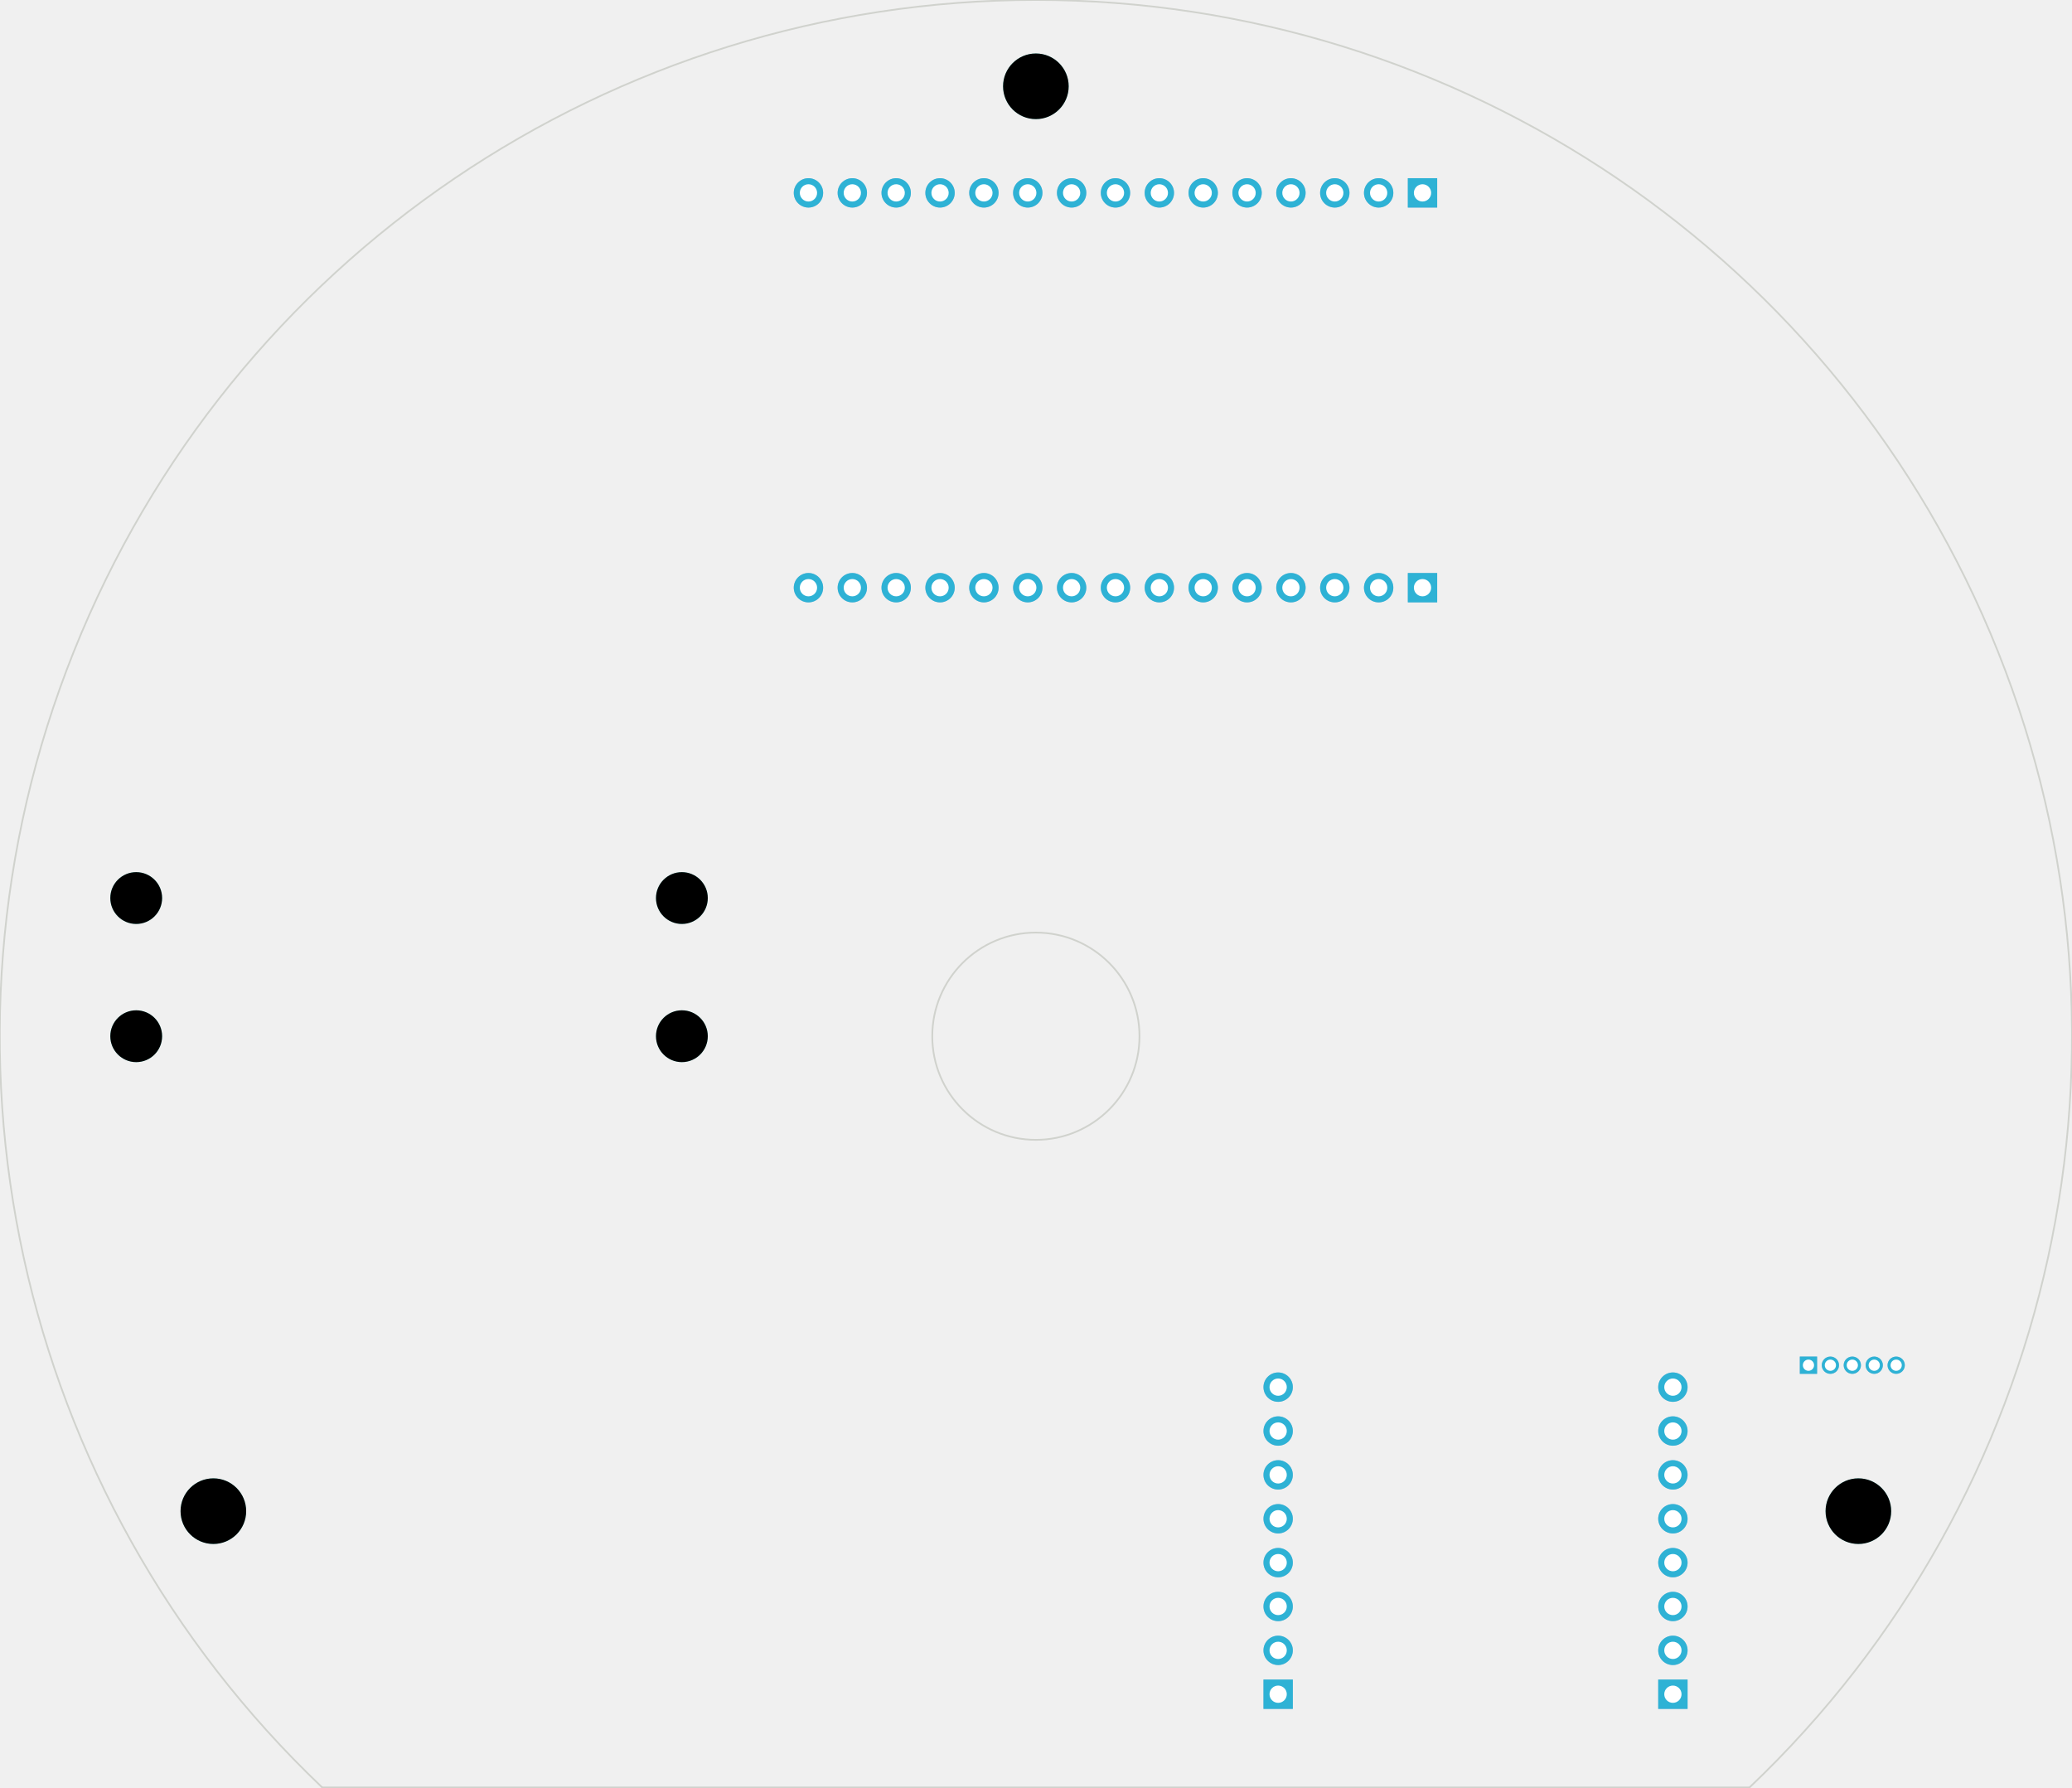
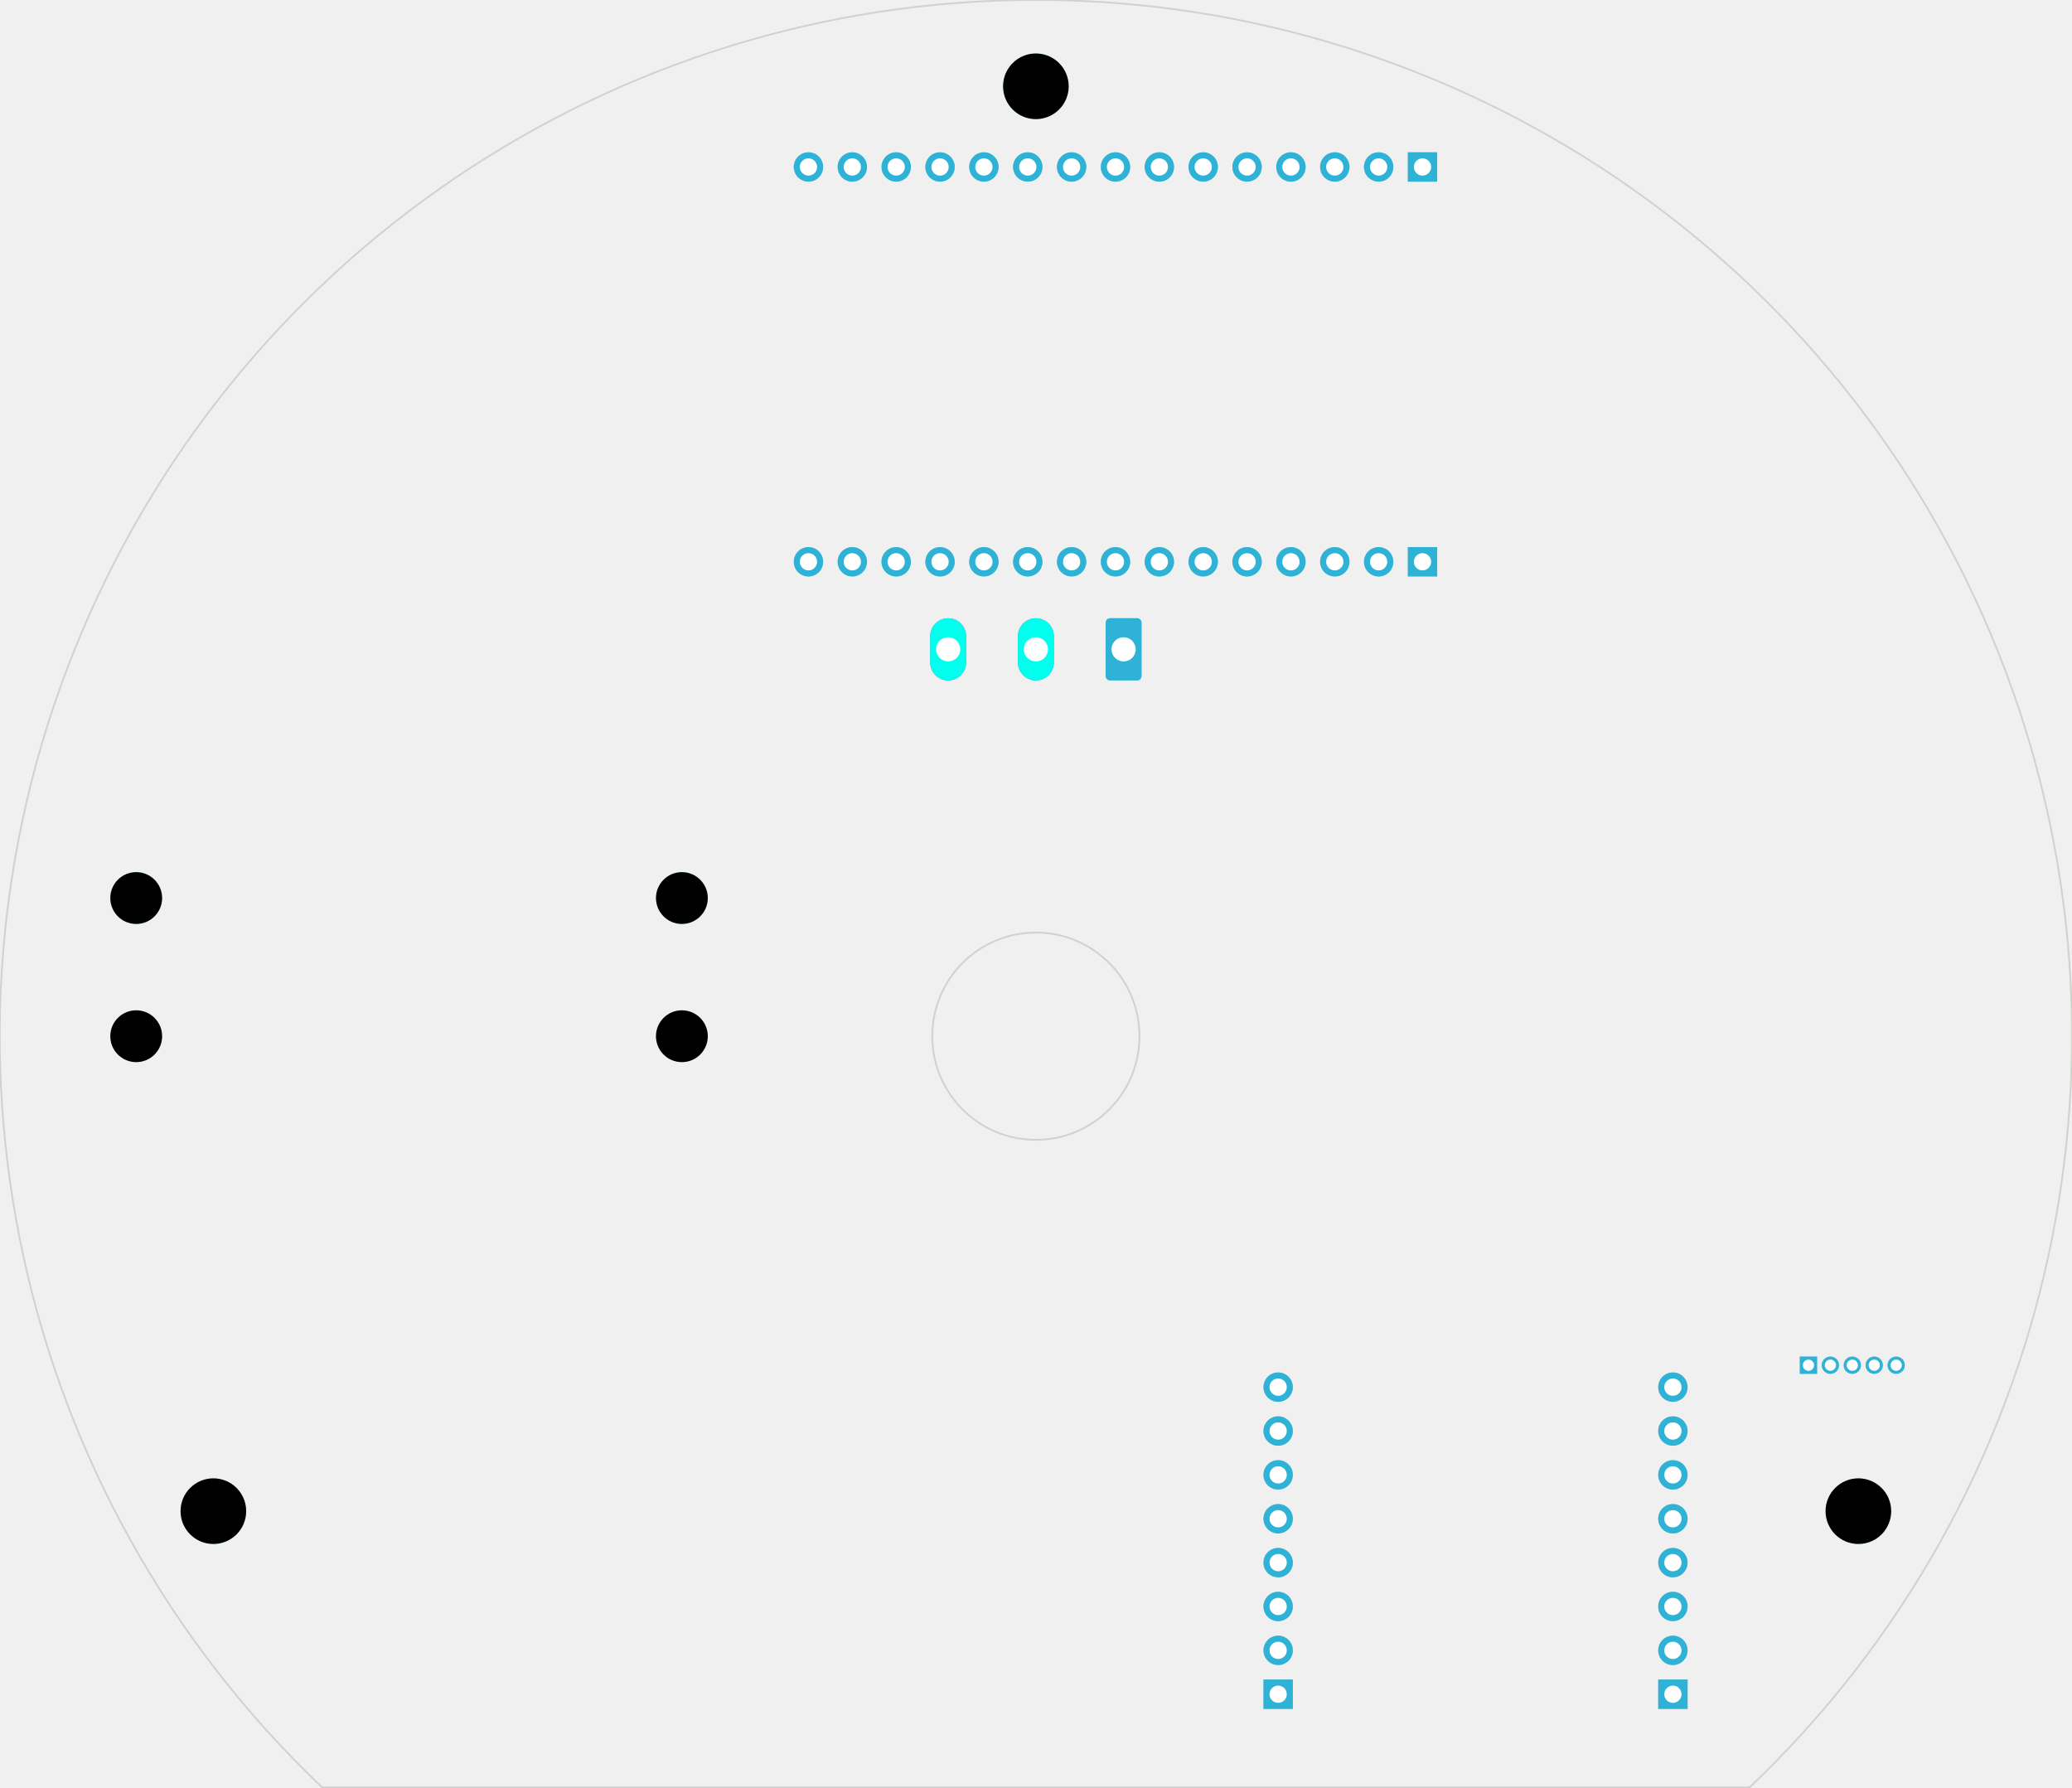
<svg xmlns="http://www.w3.org/2000/svg" version="1.1" width="119.99mm" height="103.48mm" viewBox="0 0 119.99 103.48">
  <g style="fill:#000000; fill-opacity:1;stroke:#000000; stroke-opacity:1; stroke-linecap:round; stroke-linejoin:round;" transform="translate(0 0) scale(1 1)">
</g>
  <g style="fill:none;  stroke:#D0D2CD; stroke-width:0.1; stroke-opacity:1;  stroke-linecap:round; stroke-linejoin:round;">
    <path d="M101.315 103.495 A60 60 0.0 1 0 18.66 103.495" />
    <path d="M101.315 103.495 L18.66 103.495 " />
    <circle cx="59.988" cy="59.998" r="6" />
    <path style="fill:#4D7FC4; fill-opacity:1; stroke:none;fill-rule:evenodd;" d="M 105.228,78.547 104.228,78.547 104.228,79.547 105.228,79.547 Z" />
  </g>
  <g style="fill:#4D7FC4; fill-opacity:1; stroke:none;">
    <circle cx="105.998" cy="79.047" r="0.5" />
    <circle cx="107.268" cy="79.047" r="0.5" />
    <circle cx="108.538" cy="79.047" r="0.5" />
    <circle cx="109.808" cy="79.047" r="0.5" />
-     <path style="fill:#4D7FC4; fill-opacity:1; stroke:none;fill-rule:evenodd;" d="M 81.528,34.877 83.228,34.877 83.228,33.178 81.528,33.178 Z" />
-     <circle cx="79.838" cy="34.028" r="0.85" />
-     <circle cx="77.298" cy="34.028" r="0.85" />
-     <circle cx="74.758" cy="34.028" r="0.85" />
-     <circle cx="72.218" cy="34.028" r="0.85" />
-     <circle cx="69.678" cy="34.028" r="0.85" />
-     <circle cx="67.138" cy="34.028" r="0.85" />
-     <circle cx="64.598" cy="34.028" r="0.85" />
-     <circle cx="62.058" cy="34.028" r="0.85" />
-     <circle cx="59.518" cy="34.028" r="0.85" />
-     <circle cx="56.978" cy="34.028" r="0.85" />
-     <circle cx="54.438" cy="34.028" r="0.85" />
-     <circle cx="51.898" cy="34.028" r="0.85" />
-     <circle cx="49.358" cy="34.028" r="0.85" />
-     <circle cx="46.818" cy="34.028" r="0.85" />
-     <path style="fill:#4D7FC4; fill-opacity:1; stroke:none;fill-rule:evenodd;" d="M 81.528,12.018 83.228,12.018 83.228,10.318 81.528,10.318 Z" />
-     <circle cx="79.838" cy="11.168" r="0.85" />
-     <circle cx="77.298" cy="11.168" r="0.85" />
-     <circle cx="74.758" cy="11.168" r="0.85" />
-     <circle cx="72.218" cy="11.168" r="0.85" />
-     <circle cx="69.678" cy="11.168" r="0.85" />
-     <circle cx="67.138" cy="11.168" r="0.85" />
-     <circle cx="64.598" cy="11.168" r="0.85" />
-     <circle cx="62.058" cy="11.168" r="0.85" />
-     <circle cx="59.518" cy="11.168" r="0.85" />
-     <circle cx="56.978" cy="11.168" r="0.85" />
-     <circle cx="54.438" cy="11.168" r="0.85" />
-     <circle cx="51.898" cy="11.168" r="0.85" />
-     <circle cx="49.358" cy="11.168" r="0.85" />
-     <circle cx="46.818" cy="11.168" r="0.85" />
+     <path style="fill:#4D7FC4; fill-opacity:1; stroke:none;fill-rule:evenodd;" d="M 66.108,36.047 66.089,35.952 66.034,35.871 65.953,35.816 65.858,35.797 64.278,35.797 64.182,35.816 64.101,35.871 64.047,35.952 64.028,36.047 64.028,39.148 64.047,39.243 64.101,39.324 64.182,39.379 64.278,39.398 65.858,39.398 65.953,39.379 66.034,39.324 66.089,39.243 66.108,39.148 Z" />
+   </g>
+   <g style="fill:none;  stroke:#4D7FC4; stroke-width:2.08; stroke-opacity:1;  stroke-linecap:round; stroke-linejoin:round;">
+     <path d="M59.988 36.837 L59.988 38.358 " />
+     <path d="M54.908 36.837 L54.908 38.358 " />
+     <path style="fill:#4D7FC4; fill-opacity:1; stroke:none;fill-rule:evenodd;" d="M 81.528,33.377 83.228,33.377 83.228,31.677 81.528,31.677 Z" />
+   </g>
+   <g style="fill:#4D7FC4; fill-opacity:1; stroke:none;">
+     <circle cx="79.838" cy="32.528" r="0.85" />
+     <circle cx="77.298" cy="32.528" r="0.85" />
+     <circle cx="74.758" cy="32.528" r="0.85" />
+     <circle cx="72.218" cy="32.528" r="0.85" />
+     <circle cx="69.678" cy="32.528" r="0.85" />
+     <circle cx="67.138" cy="32.528" r="0.85" />
+     <circle cx="64.598" cy="32.528" r="0.85" />
+     <circle cx="62.058" cy="32.528" r="0.85" />
+     <circle cx="59.518" cy="32.528" r="0.85" />
+     <circle cx="56.978" cy="32.528" r="0.85" />
+     <circle cx="54.438" cy="32.528" r="0.85" />
+     <circle cx="51.898" cy="32.528" r="0.85" />
+     <circle cx="49.358" cy="32.528" r="0.85" />
+     <circle cx="46.818" cy="32.528" r="0.85" />
+     <path style="fill:#4D7FC4; fill-opacity:1; stroke:none;fill-rule:evenodd;" d="M 81.528,10.518 83.228,10.518 83.228,8.818 81.528,8.818 Z" />
+     <circle cx="79.838" cy="9.668" r="0.85" />
+     <circle cx="77.298" cy="9.668" r="0.85" />
+     <circle cx="74.758" cy="9.668" r="0.85" />
+     <circle cx="72.218" cy="9.668" r="0.85" />
+     <circle cx="69.678" cy="9.668" r="0.85" />
+     <circle cx="67.138" cy="9.668" r="0.85" />
+     <circle cx="64.598" cy="9.668" r="0.85" />
+     <circle cx="62.058" cy="9.668" r="0.85" />
+     <circle cx="59.518" cy="9.668" r="0.85" />
+     <circle cx="56.978" cy="9.668" r="0.85" />
+     <circle cx="54.438" cy="9.668" r="0.85" />
+     <circle cx="51.898" cy="9.668" r="0.85" />
+     <circle cx="49.358" cy="9.668" r="0.85" />
+     <circle cx="46.818" cy="9.668" r="0.85" />
    <path style="fill:#4D7FC4; fill-opacity:1; stroke:none;fill-rule:evenodd;" d="M 73.168,97.248 73.168,98.948 74.868,98.948 74.868,97.248 Z" />
    <circle cx="74.018" cy="95.558" r="0.85" />
    <circle cx="74.018" cy="93.017" r="0.85" />
    <circle cx="74.018" cy="90.478" r="0.85" />
    <circle cx="74.018" cy="87.938" r="0.85" />
    <circle cx="74.018" cy="85.397" r="0.85" />
    <circle cx="74.018" cy="82.858" r="0.85" />
    <circle cx="74.018" cy="80.317" r="0.85" />
    <path style="fill:#4D7FC4; fill-opacity:1; stroke:none;fill-rule:evenodd;" d="M 96.028,97.248 96.028,98.948 97.728,98.948 97.728,97.248 Z" />
    <circle cx="96.878" cy="95.558" r="0.85" />
    <circle cx="96.878" cy="93.017" r="0.85" />
    <circle cx="96.878" cy="90.478" r="0.85" />
    <circle cx="96.878" cy="87.938" r="0.85" />
    <circle cx="96.878" cy="85.397" r="0.85" />
    <circle cx="96.878" cy="82.858" r="0.85" />
    <circle cx="96.878" cy="80.317" r="0.85" />
  </g>
  <g style="fill:#02FFEE; fill-opacity:0.4; stroke:none;">
    <circle cx="12.356" cy="87.498" r="1.9" />
    <circle cx="107.619" cy="87.498" r="1.9" />
    <circle cx="59.988" cy="4.997" r="1.9" />
    <circle cx="39.488" cy="59.998" r="1.5" />
    <circle cx="7.888" cy="59.998" r="1.5" />
    <circle cx="39.488" cy="51.998" r="1.5" />
    <circle cx="7.888" cy="51.998" r="1.5" />
    <path style="fill:#02FFEE; fill-opacity:0.4; stroke:none;fill-rule:evenodd;" d="M 105.228,78.547 104.228,78.547 104.228,79.547 105.228,79.547 Z" />
    <circle cx="105.998" cy="79.047" r="0.5" />
    <circle cx="107.268" cy="79.047" r="0.5" />
    <circle cx="108.538" cy="79.047" r="0.5" />
    <circle cx="109.808" cy="79.047" r="0.5" />
-     <path style="fill:#02FFEE; fill-opacity:0.4; stroke:none;fill-rule:evenodd;" d="M 81.528,34.877 83.228,34.877 83.228,33.178 81.528,33.178 Z" />
-     <circle cx="79.838" cy="34.028" r="0.85" />
-     <circle cx="77.298" cy="34.028" r="0.85" />
-     <circle cx="74.758" cy="34.028" r="0.85" />
-     <circle cx="72.218" cy="34.028" r="0.85" />
-     <circle cx="69.678" cy="34.028" r="0.85" />
-     <circle cx="67.138" cy="34.028" r="0.85" />
-     <circle cx="64.598" cy="34.028" r="0.85" />
-     <circle cx="62.058" cy="34.028" r="0.85" />
-     <circle cx="59.518" cy="34.028" r="0.85" />
-     <circle cx="56.978" cy="34.028" r="0.85" />
-     <circle cx="54.438" cy="34.028" r="0.85" />
-     <circle cx="51.898" cy="34.028" r="0.85" />
-     <circle cx="49.358" cy="34.028" r="0.85" />
-     <circle cx="46.818" cy="34.028" r="0.85" />
-     <path style="fill:#02FFEE; fill-opacity:0.4; stroke:none;fill-rule:evenodd;" d="M 81.528,12.018 83.228,12.018 83.228,10.318 81.528,10.318 Z" />
-     <circle cx="79.838" cy="11.168" r="0.85" />
-     <circle cx="77.298" cy="11.168" r="0.85" />
-     <circle cx="74.758" cy="11.168" r="0.85" />
-     <circle cx="72.218" cy="11.168" r="0.85" />
-     <circle cx="69.678" cy="11.168" r="0.85" />
-     <circle cx="67.138" cy="11.168" r="0.85" />
-     <circle cx="64.598" cy="11.168" r="0.85" />
-     <circle cx="62.058" cy="11.168" r="0.85" />
-     <circle cx="59.518" cy="11.168" r="0.85" />
-     <circle cx="56.978" cy="11.168" r="0.85" />
-     <circle cx="54.438" cy="11.168" r="0.85" />
-     <circle cx="51.898" cy="11.168" r="0.85" />
-     <circle cx="49.358" cy="11.168" r="0.85" />
-     <circle cx="46.818" cy="11.168" r="0.85" />
+     <path style="fill:#02FFEE; fill-opacity:0.4; stroke:none;fill-rule:evenodd;" d="M 66.108,36.047 66.089,35.952 66.034,35.871 65.953,35.816 65.858,35.797 64.278,35.797 64.182,35.816 64.101,35.871 64.047,35.952 64.028,36.047 64.028,39.148 64.047,39.243 64.101,39.324 64.182,39.379 64.278,39.398 65.858,39.398 65.953,39.379 66.034,39.324 66.089,39.243 66.108,39.148 Z" />
+   </g>
+   <g style="fill:none;  stroke:#02FFEE; stroke-width:2.08; stroke-opacity:1;  stroke-linecap:round; stroke-linejoin:round;">
+     <path d="M59.988 36.837 L59.988 38.358 " />
+     <path d="M54.908 36.837 L54.908 38.358 " />
+     <path style="fill:#02FFEE; fill-opacity:0.4; stroke:none;fill-rule:evenodd;" d="M 81.528,33.377 83.228,33.377 83.228,31.677 81.528,31.677 Z" />
+   </g>
+   <g style="fill:#02FFEE; fill-opacity:0.4; stroke:none;">
+     <circle cx="79.838" cy="32.528" r="0.85" />
+     <circle cx="77.298" cy="32.528" r="0.85" />
+     <circle cx="74.758" cy="32.528" r="0.85" />
+     <circle cx="72.218" cy="32.528" r="0.85" />
+     <circle cx="69.678" cy="32.528" r="0.85" />
+     <circle cx="67.138" cy="32.528" r="0.85" />
+     <circle cx="64.598" cy="32.528" r="0.85" />
+     <circle cx="62.058" cy="32.528" r="0.85" />
+     <circle cx="59.518" cy="32.528" r="0.85" />
+     <circle cx="56.978" cy="32.528" r="0.85" />
+     <circle cx="54.438" cy="32.528" r="0.85" />
+     <circle cx="51.898" cy="32.528" r="0.85" />
+     <circle cx="49.358" cy="32.528" r="0.85" />
+     <circle cx="46.818" cy="32.528" r="0.85" />
+     <path style="fill:#02FFEE; fill-opacity:0.4; stroke:none;fill-rule:evenodd;" d="M 81.528,10.518 83.228,10.518 83.228,8.818 81.528,8.818 Z" />
+     <circle cx="79.838" cy="9.668" r="0.85" />
+     <circle cx="77.298" cy="9.668" r="0.85" />
+     <circle cx="74.758" cy="9.668" r="0.85" />
+     <circle cx="72.218" cy="9.668" r="0.85" />
+     <circle cx="69.678" cy="9.668" r="0.85" />
+     <circle cx="67.138" cy="9.668" r="0.85" />
+     <circle cx="64.598" cy="9.668" r="0.85" />
+     <circle cx="62.058" cy="9.668" r="0.85" />
+     <circle cx="59.518" cy="9.668" r="0.85" />
+     <circle cx="56.978" cy="9.668" r="0.85" />
+     <circle cx="54.438" cy="9.668" r="0.85" />
+     <circle cx="51.898" cy="9.668" r="0.85" />
+     <circle cx="49.358" cy="9.668" r="0.85" />
+     <circle cx="46.818" cy="9.668" r="0.85" />
    <path style="fill:#02FFEE; fill-opacity:0.4; stroke:none;fill-rule:evenodd;" d="M 73.168,97.248 73.168,98.948 74.868,98.948 74.868,97.248 Z" />
    <circle cx="74.018" cy="95.558" r="0.85" />
    <circle cx="74.018" cy="93.017" r="0.85" />
    <circle cx="74.018" cy="90.478" r="0.85" />
    <circle cx="74.018" cy="87.938" r="0.85" />
    <circle cx="74.018" cy="85.397" r="0.85" />
    <circle cx="74.018" cy="82.858" r="0.85" />
    <circle cx="74.018" cy="80.317" r="0.85" />
    <path style="fill:#02FFEE; fill-opacity:0.4; stroke:none;fill-rule:evenodd;" d="M 96.028,97.248 96.028,98.948 97.728,98.948 97.728,97.248 Z" />
    <circle cx="96.878" cy="95.558" r="0.85" />
    <circle cx="96.878" cy="93.017" r="0.85" />
    <circle cx="96.878" cy="90.478" r="0.85" />
    <circle cx="96.878" cy="87.938" r="0.85" />
    <circle cx="96.878" cy="85.397" r="0.85" />
    <circle cx="96.878" cy="82.858" r="0.85" />
    <circle cx="96.878" cy="80.317" r="0.85" />
  </g>
  <g style="fill:#000000; fill-opacity:1; stroke:none;">
    <circle cx="12.356" cy="87.498" r="1.9" />
    <circle cx="107.619" cy="87.498" r="1.9" />
    <circle cx="59.988" cy="4.997" r="1.9" />
    <circle cx="39.488" cy="59.998" r="1.5" />
    <circle cx="7.888" cy="59.998" r="1.5" />
    <circle cx="39.488" cy="51.998" r="1.5" />
    <circle cx="7.888" cy="51.998" r="1.5" />
  </g>
  <g style="fill:#FFFFFF; fill-opacity:1; stroke:none;">
    <circle cx="104.728" cy="79.047" r="0.325" />
  </g>
  <g style="fill:#FFFFFF; fill-opacity:1; stroke:none;">
    <circle cx="105.998" cy="79.047" r="0.325" />
  </g>
  <g style="fill:#FFFFFF; fill-opacity:1; stroke:none;">
    <circle cx="107.268" cy="79.047" r="0.325" />
  </g>
  <g style="fill:#FFFFFF; fill-opacity:1; stroke:none;">
    <circle cx="108.538" cy="79.047" r="0.325" />
  </g>
  <g style="fill:#FFFFFF; fill-opacity:1; stroke:none;">
    <circle cx="109.808" cy="79.047" r="0.325" />
  </g>
  <g style="fill:#FFFFFF; fill-opacity:1; stroke:none;">
-     <circle cx="82.378" cy="34.028" r="0.5" />
-   </g>
-   <g style="fill:#FFFFFF; fill-opacity:1; stroke:none;">
-     <circle cx="79.838" cy="34.028" r="0.5" />
-   </g>
-   <g style="fill:#FFFFFF; fill-opacity:1; stroke:none;">
-     <circle cx="77.298" cy="34.028" r="0.5" />
-   </g>
-   <g style="fill:#FFFFFF; fill-opacity:1; stroke:none;">
-     <circle cx="74.758" cy="34.028" r="0.5" />
-   </g>
-   <g style="fill:#FFFFFF; fill-opacity:1; stroke:none;">
-     <circle cx="72.218" cy="34.028" r="0.5" />
-   </g>
-   <g style="fill:#FFFFFF; fill-opacity:1; stroke:none;">
-     <circle cx="69.678" cy="34.028" r="0.5" />
-   </g>
-   <g style="fill:#FFFFFF; fill-opacity:1; stroke:none;">
-     <circle cx="67.138" cy="34.028" r="0.5" />
-   </g>
-   <g style="fill:#FFFFFF; fill-opacity:1; stroke:none;">
-     <circle cx="64.598" cy="34.028" r="0.5" />
-   </g>
-   <g style="fill:#FFFFFF; fill-opacity:1; stroke:none;">
-     <circle cx="62.058" cy="34.028" r="0.5" />
-   </g>
-   <g style="fill:#FFFFFF; fill-opacity:1; stroke:none;">
-     <circle cx="59.518" cy="34.028" r="0.5" />
-   </g>
-   <g style="fill:#FFFFFF; fill-opacity:1; stroke:none;">
-     <circle cx="56.978" cy="34.028" r="0.5" />
-   </g>
-   <g style="fill:#FFFFFF; fill-opacity:1; stroke:none;">
-     <circle cx="54.438" cy="34.028" r="0.5" />
-   </g>
-   <g style="fill:#FFFFFF; fill-opacity:1; stroke:none;">
-     <circle cx="51.898" cy="34.028" r="0.5" />
-   </g>
-   <g style="fill:#FFFFFF; fill-opacity:1; stroke:none;">
-     <circle cx="49.358" cy="34.028" r="0.5" />
-   </g>
-   <g style="fill:#FFFFFF; fill-opacity:1; stroke:none;">
-     <circle cx="46.818" cy="34.028" r="0.5" />
-   </g>
-   <g style="fill:#FFFFFF; fill-opacity:1; stroke:none;">
-     <circle cx="82.378" cy="11.168" r="0.5" />
-   </g>
-   <g style="fill:#FFFFFF; fill-opacity:1; stroke:none;">
-     <circle cx="79.838" cy="11.168" r="0.5" />
-   </g>
-   <g style="fill:#FFFFFF; fill-opacity:1; stroke:none;">
-     <circle cx="77.298" cy="11.168" r="0.5" />
-   </g>
-   <g style="fill:#FFFFFF; fill-opacity:1; stroke:none;">
-     <circle cx="74.758" cy="11.168" r="0.5" />
-   </g>
-   <g style="fill:#FFFFFF; fill-opacity:1; stroke:none;">
-     <circle cx="72.218" cy="11.168" r="0.5" />
-   </g>
-   <g style="fill:#FFFFFF; fill-opacity:1; stroke:none;">
-     <circle cx="69.678" cy="11.168" r="0.5" />
-   </g>
-   <g style="fill:#FFFFFF; fill-opacity:1; stroke:none;">
-     <circle cx="67.138" cy="11.168" r="0.5" />
-   </g>
-   <g style="fill:#FFFFFF; fill-opacity:1; stroke:none;">
-     <circle cx="64.598" cy="11.168" r="0.5" />
-   </g>
-   <g style="fill:#FFFFFF; fill-opacity:1; stroke:none;">
-     <circle cx="62.058" cy="11.168" r="0.5" />
-   </g>
-   <g style="fill:#FFFFFF; fill-opacity:1; stroke:none;">
-     <circle cx="59.518" cy="11.168" r="0.5" />
-   </g>
-   <g style="fill:#FFFFFF; fill-opacity:1; stroke:none;">
-     <circle cx="56.978" cy="11.168" r="0.5" />
-   </g>
-   <g style="fill:#FFFFFF; fill-opacity:1; stroke:none;">
-     <circle cx="54.438" cy="11.168" r="0.5" />
-   </g>
-   <g style="fill:#FFFFFF; fill-opacity:1; stroke:none;">
-     <circle cx="51.898" cy="11.168" r="0.5" />
-   </g>
-   <g style="fill:#FFFFFF; fill-opacity:1; stroke:none;">
-     <circle cx="49.358" cy="11.168" r="0.5" />
-   </g>
-   <g style="fill:#FFFFFF; fill-opacity:1; stroke:none;">
-     <circle cx="46.818" cy="11.168" r="0.5" />
+     <circle cx="65.068" cy="37.597" r="0.7" />
+   </g>
+   <g style="fill:#FFFFFF; fill-opacity:1; stroke:none;">
+     <circle cx="59.988" cy="37.597" r="0.7" />
+   </g>
+   <g style="fill:#FFFFFF; fill-opacity:1; stroke:none;">
+     <circle cx="54.908" cy="37.597" r="0.7" />
+   </g>
+   <g style="fill:#FFFFFF; fill-opacity:1; stroke:none;">
+     <circle cx="82.378" cy="32.528" r="0.5" />
+   </g>
+   <g style="fill:#FFFFFF; fill-opacity:1; stroke:none;">
+     <circle cx="79.838" cy="32.528" r="0.5" />
+   </g>
+   <g style="fill:#FFFFFF; fill-opacity:1; stroke:none;">
+     <circle cx="77.298" cy="32.528" r="0.5" />
+   </g>
+   <g style="fill:#FFFFFF; fill-opacity:1; stroke:none;">
+     <circle cx="74.758" cy="32.528" r="0.5" />
+   </g>
+   <g style="fill:#FFFFFF; fill-opacity:1; stroke:none;">
+     <circle cx="72.218" cy="32.528" r="0.5" />
+   </g>
+   <g style="fill:#FFFFFF; fill-opacity:1; stroke:none;">
+     <circle cx="69.678" cy="32.528" r="0.5" />
+   </g>
+   <g style="fill:#FFFFFF; fill-opacity:1; stroke:none;">
+     <circle cx="67.138" cy="32.528" r="0.5" />
+   </g>
+   <g style="fill:#FFFFFF; fill-opacity:1; stroke:none;">
+     <circle cx="64.598" cy="32.528" r="0.5" />
+   </g>
+   <g style="fill:#FFFFFF; fill-opacity:1; stroke:none;">
+     <circle cx="62.058" cy="32.528" r="0.5" />
+   </g>
+   <g style="fill:#FFFFFF; fill-opacity:1; stroke:none;">
+     <circle cx="59.518" cy="32.528" r="0.5" />
+   </g>
+   <g style="fill:#FFFFFF; fill-opacity:1; stroke:none;">
+     <circle cx="56.978" cy="32.528" r="0.5" />
+   </g>
+   <g style="fill:#FFFFFF; fill-opacity:1; stroke:none;">
+     <circle cx="54.438" cy="32.528" r="0.5" />
+   </g>
+   <g style="fill:#FFFFFF; fill-opacity:1; stroke:none;">
+     <circle cx="51.898" cy="32.528" r="0.5" />
+   </g>
+   <g style="fill:#FFFFFF; fill-opacity:1; stroke:none;">
+     <circle cx="49.358" cy="32.528" r="0.5" />
+   </g>
+   <g style="fill:#FFFFFF; fill-opacity:1; stroke:none;">
+     <circle cx="46.818" cy="32.528" r="0.5" />
+   </g>
+   <g style="fill:#FFFFFF; fill-opacity:1; stroke:none;">
+     <circle cx="82.378" cy="9.668" r="0.5" />
+   </g>
+   <g style="fill:#FFFFFF; fill-opacity:1; stroke:none;">
+     <circle cx="79.838" cy="9.668" r="0.5" />
+   </g>
+   <g style="fill:#FFFFFF; fill-opacity:1; stroke:none;">
+     <circle cx="77.298" cy="9.668" r="0.5" />
+   </g>
+   <g style="fill:#FFFFFF; fill-opacity:1; stroke:none;">
+     <circle cx="74.758" cy="9.668" r="0.5" />
+   </g>
+   <g style="fill:#FFFFFF; fill-opacity:1; stroke:none;">
+     <circle cx="72.218" cy="9.668" r="0.5" />
+   </g>
+   <g style="fill:#FFFFFF; fill-opacity:1; stroke:none;">
+     <circle cx="69.678" cy="9.668" r="0.5" />
+   </g>
+   <g style="fill:#FFFFFF; fill-opacity:1; stroke:none;">
+     <circle cx="67.138" cy="9.668" r="0.5" />
+   </g>
+   <g style="fill:#FFFFFF; fill-opacity:1; stroke:none;">
+     <circle cx="64.598" cy="9.668" r="0.5" />
+   </g>
+   <g style="fill:#FFFFFF; fill-opacity:1; stroke:none;">
+     <circle cx="62.058" cy="9.668" r="0.5" />
+   </g>
+   <g style="fill:#FFFFFF; fill-opacity:1; stroke:none;">
+     <circle cx="59.518" cy="9.668" r="0.5" />
+   </g>
+   <g style="fill:#FFFFFF; fill-opacity:1; stroke:none;">
+     <circle cx="56.978" cy="9.668" r="0.5" />
+   </g>
+   <g style="fill:#FFFFFF; fill-opacity:1; stroke:none;">
+     <circle cx="54.438" cy="9.668" r="0.5" />
+   </g>
+   <g style="fill:#FFFFFF; fill-opacity:1; stroke:none;">
+     <circle cx="51.898" cy="9.668" r="0.5" />
+   </g>
+   <g style="fill:#FFFFFF; fill-opacity:1; stroke:none;">
+     <circle cx="49.358" cy="9.668" r="0.5" />
+   </g>
+   <g style="fill:#FFFFFF; fill-opacity:1; stroke:none;">
+     <circle cx="46.818" cy="9.668" r="0.5" />
  </g>
  <g style="fill:#FFFFFF; fill-opacity:1; stroke:none;">
    <circle cx="74.018" cy="98.097" r="0.5" />
  </g>
  <g style="fill:#FFFFFF; fill-opacity:1; stroke:none;">
    <circle cx="74.018" cy="95.558" r="0.5" />
  </g>
  <g style="fill:#FFFFFF; fill-opacity:1; stroke:none;">
    <circle cx="74.018" cy="93.017" r="0.5" />
  </g>
  <g style="fill:#FFFFFF; fill-opacity:1; stroke:none;">
    <circle cx="74.018" cy="90.478" r="0.5" />
  </g>
  <g style="fill:#FFFFFF; fill-opacity:1; stroke:none;">
    <circle cx="74.018" cy="87.938" r="0.5" />
  </g>
  <g style="fill:#FFFFFF; fill-opacity:1; stroke:none;">
    <circle cx="74.018" cy="85.397" r="0.5" />
  </g>
  <g style="fill:#FFFFFF; fill-opacity:1; stroke:none;">
    <circle cx="74.018" cy="82.858" r="0.5" />
  </g>
  <g style="fill:#FFFFFF; fill-opacity:1; stroke:none;">
    <circle cx="74.018" cy="80.317" r="0.5" />
  </g>
  <g style="fill:#FFFFFF; fill-opacity:1; stroke:none;">
    <circle cx="96.878" cy="98.097" r="0.5" />
  </g>
  <g style="fill:#FFFFFF; fill-opacity:1; stroke:none;">
    <circle cx="96.878" cy="95.558" r="0.5" />
  </g>
  <g style="fill:#FFFFFF; fill-opacity:1; stroke:none;">
    <circle cx="96.878" cy="93.017" r="0.5" />
  </g>
  <g style="fill:#FFFFFF; fill-opacity:1; stroke:none;">
    <circle cx="96.878" cy="90.478" r="0.5" />
  </g>
  <g style="fill:#FFFFFF; fill-opacity:1; stroke:none;">
    <circle cx="96.878" cy="87.938" r="0.5" />
  </g>
  <g style="fill:#FFFFFF; fill-opacity:1; stroke:none;">
    <circle cx="96.878" cy="85.397" r="0.5" />
  </g>
  <g style="fill:#FFFFFF; fill-opacity:1; stroke:none;">
    <circle cx="96.878" cy="82.858" r="0.5" />
  </g>
  <g style="fill:#FFFFFF; fill-opacity:1; stroke:none;">
    <circle cx="96.878" cy="80.317" r="0.5" />
  </g>
</svg>
